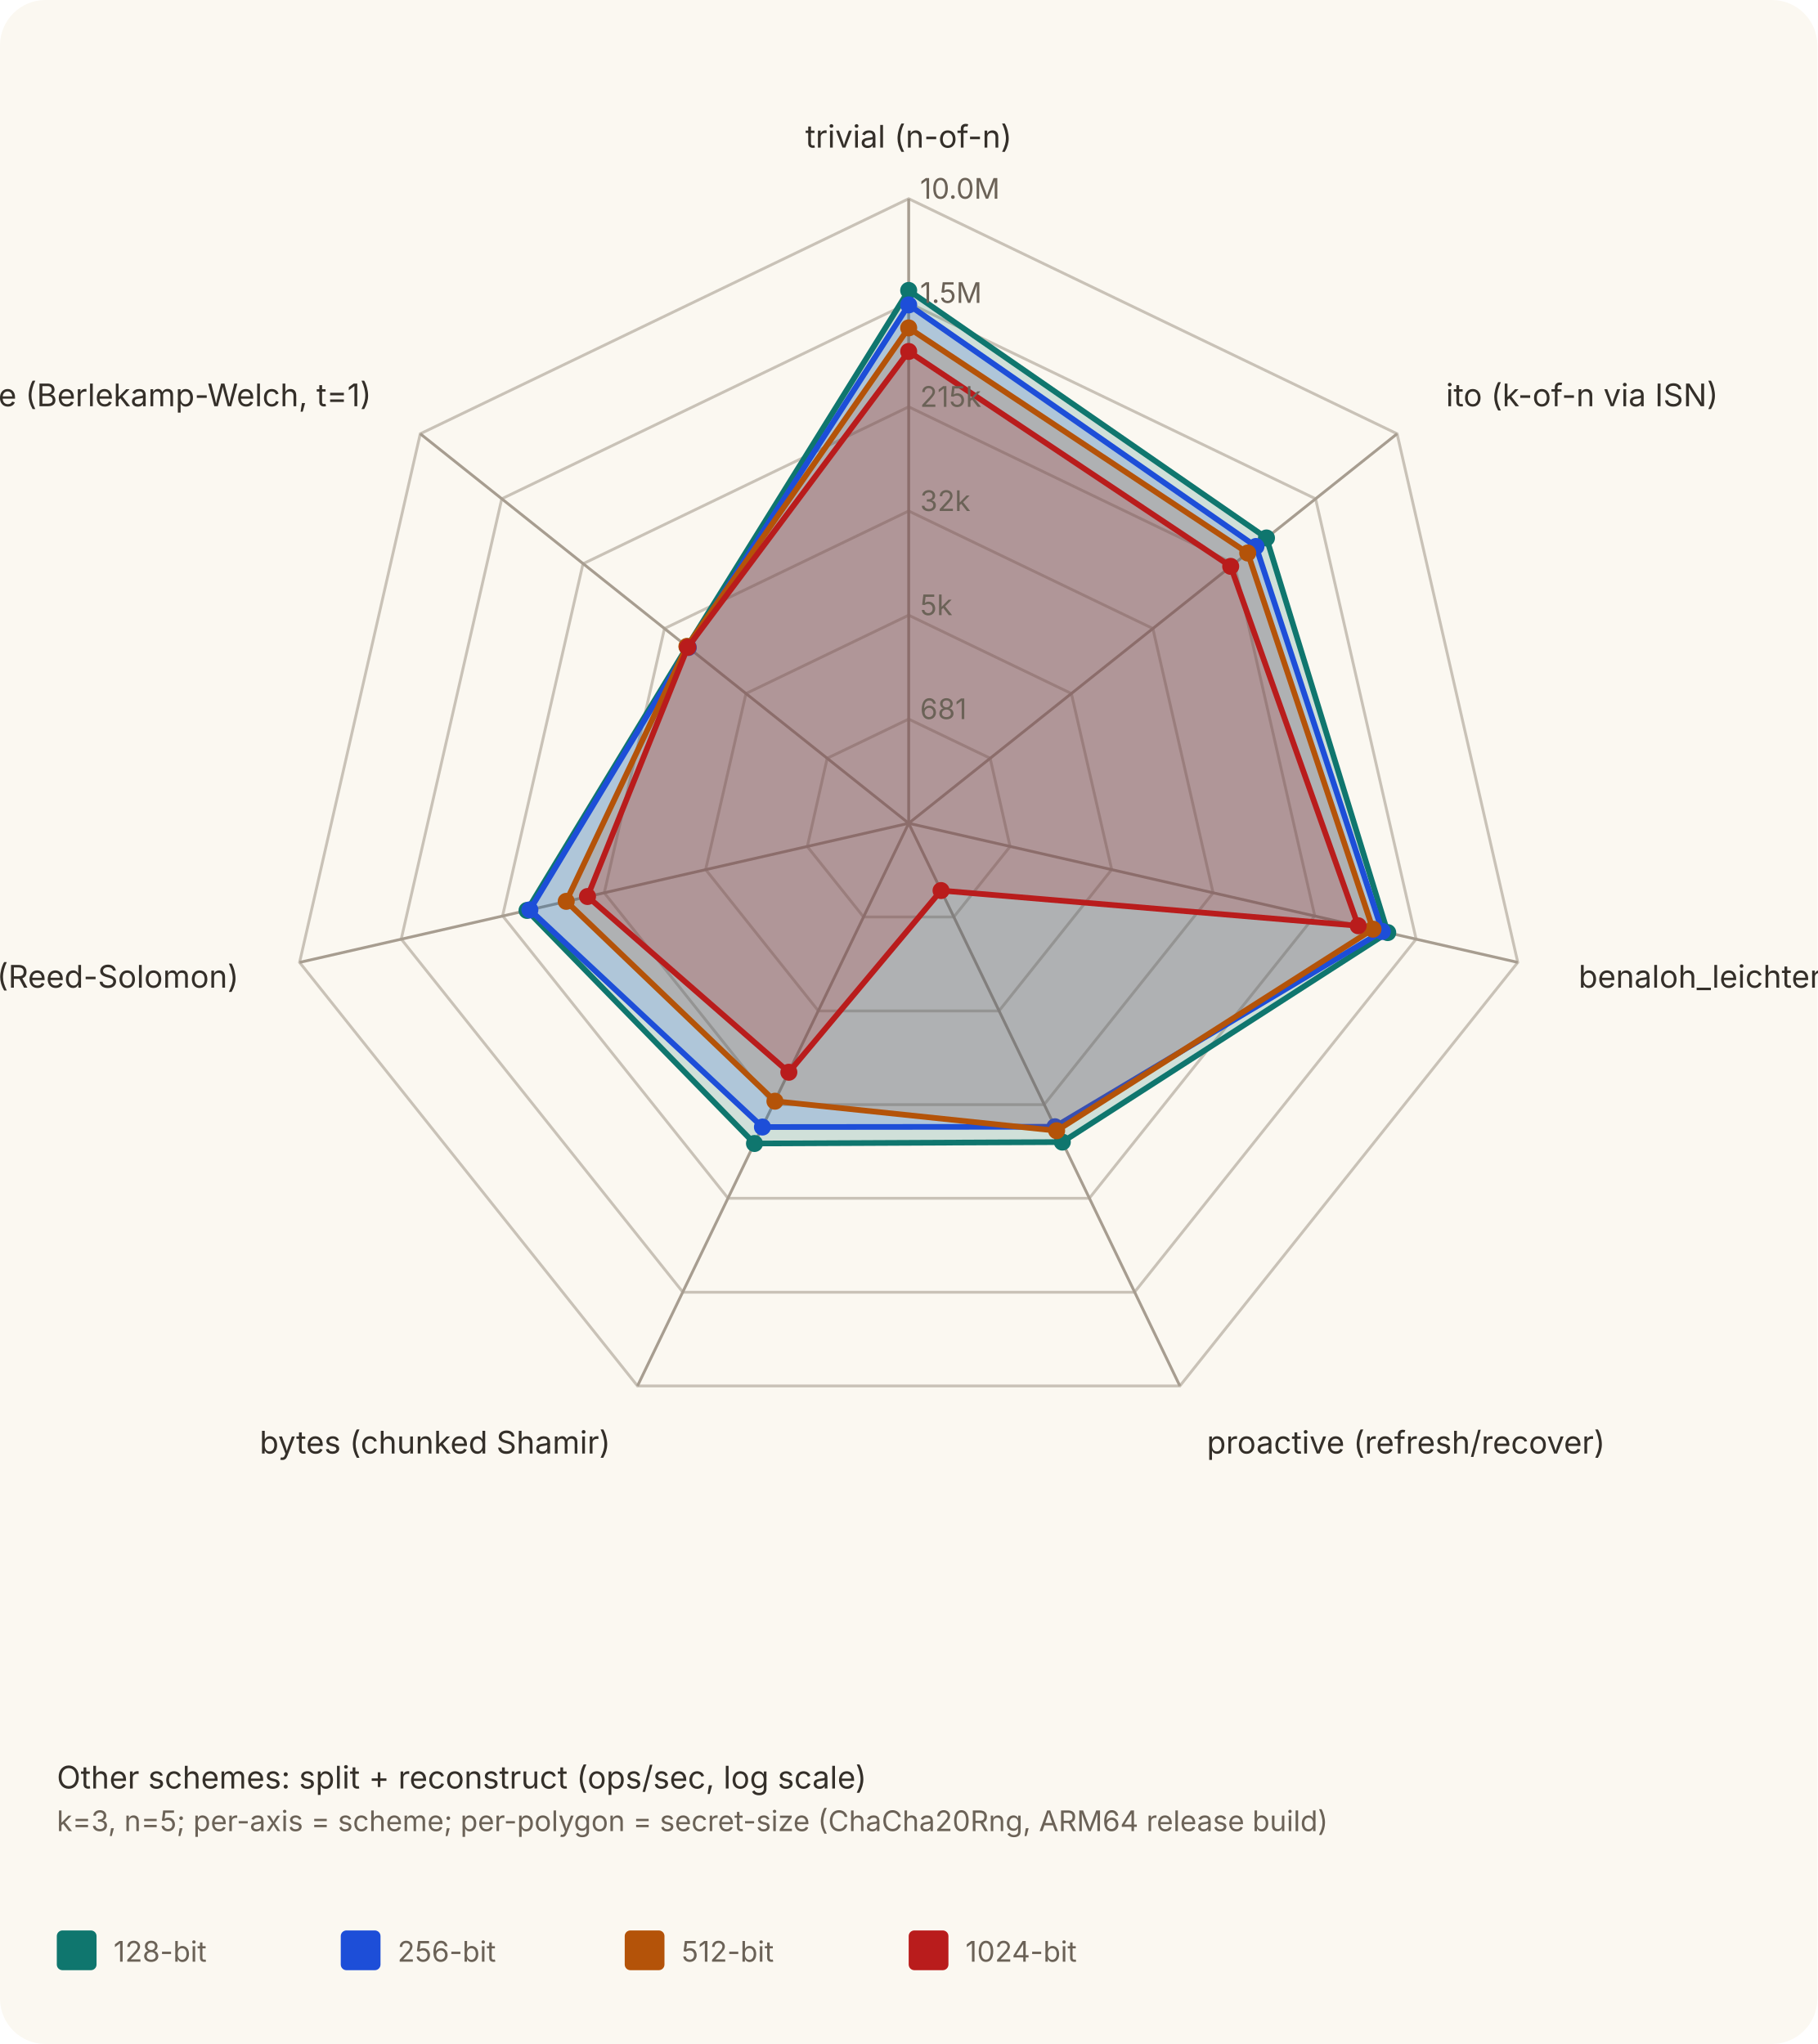
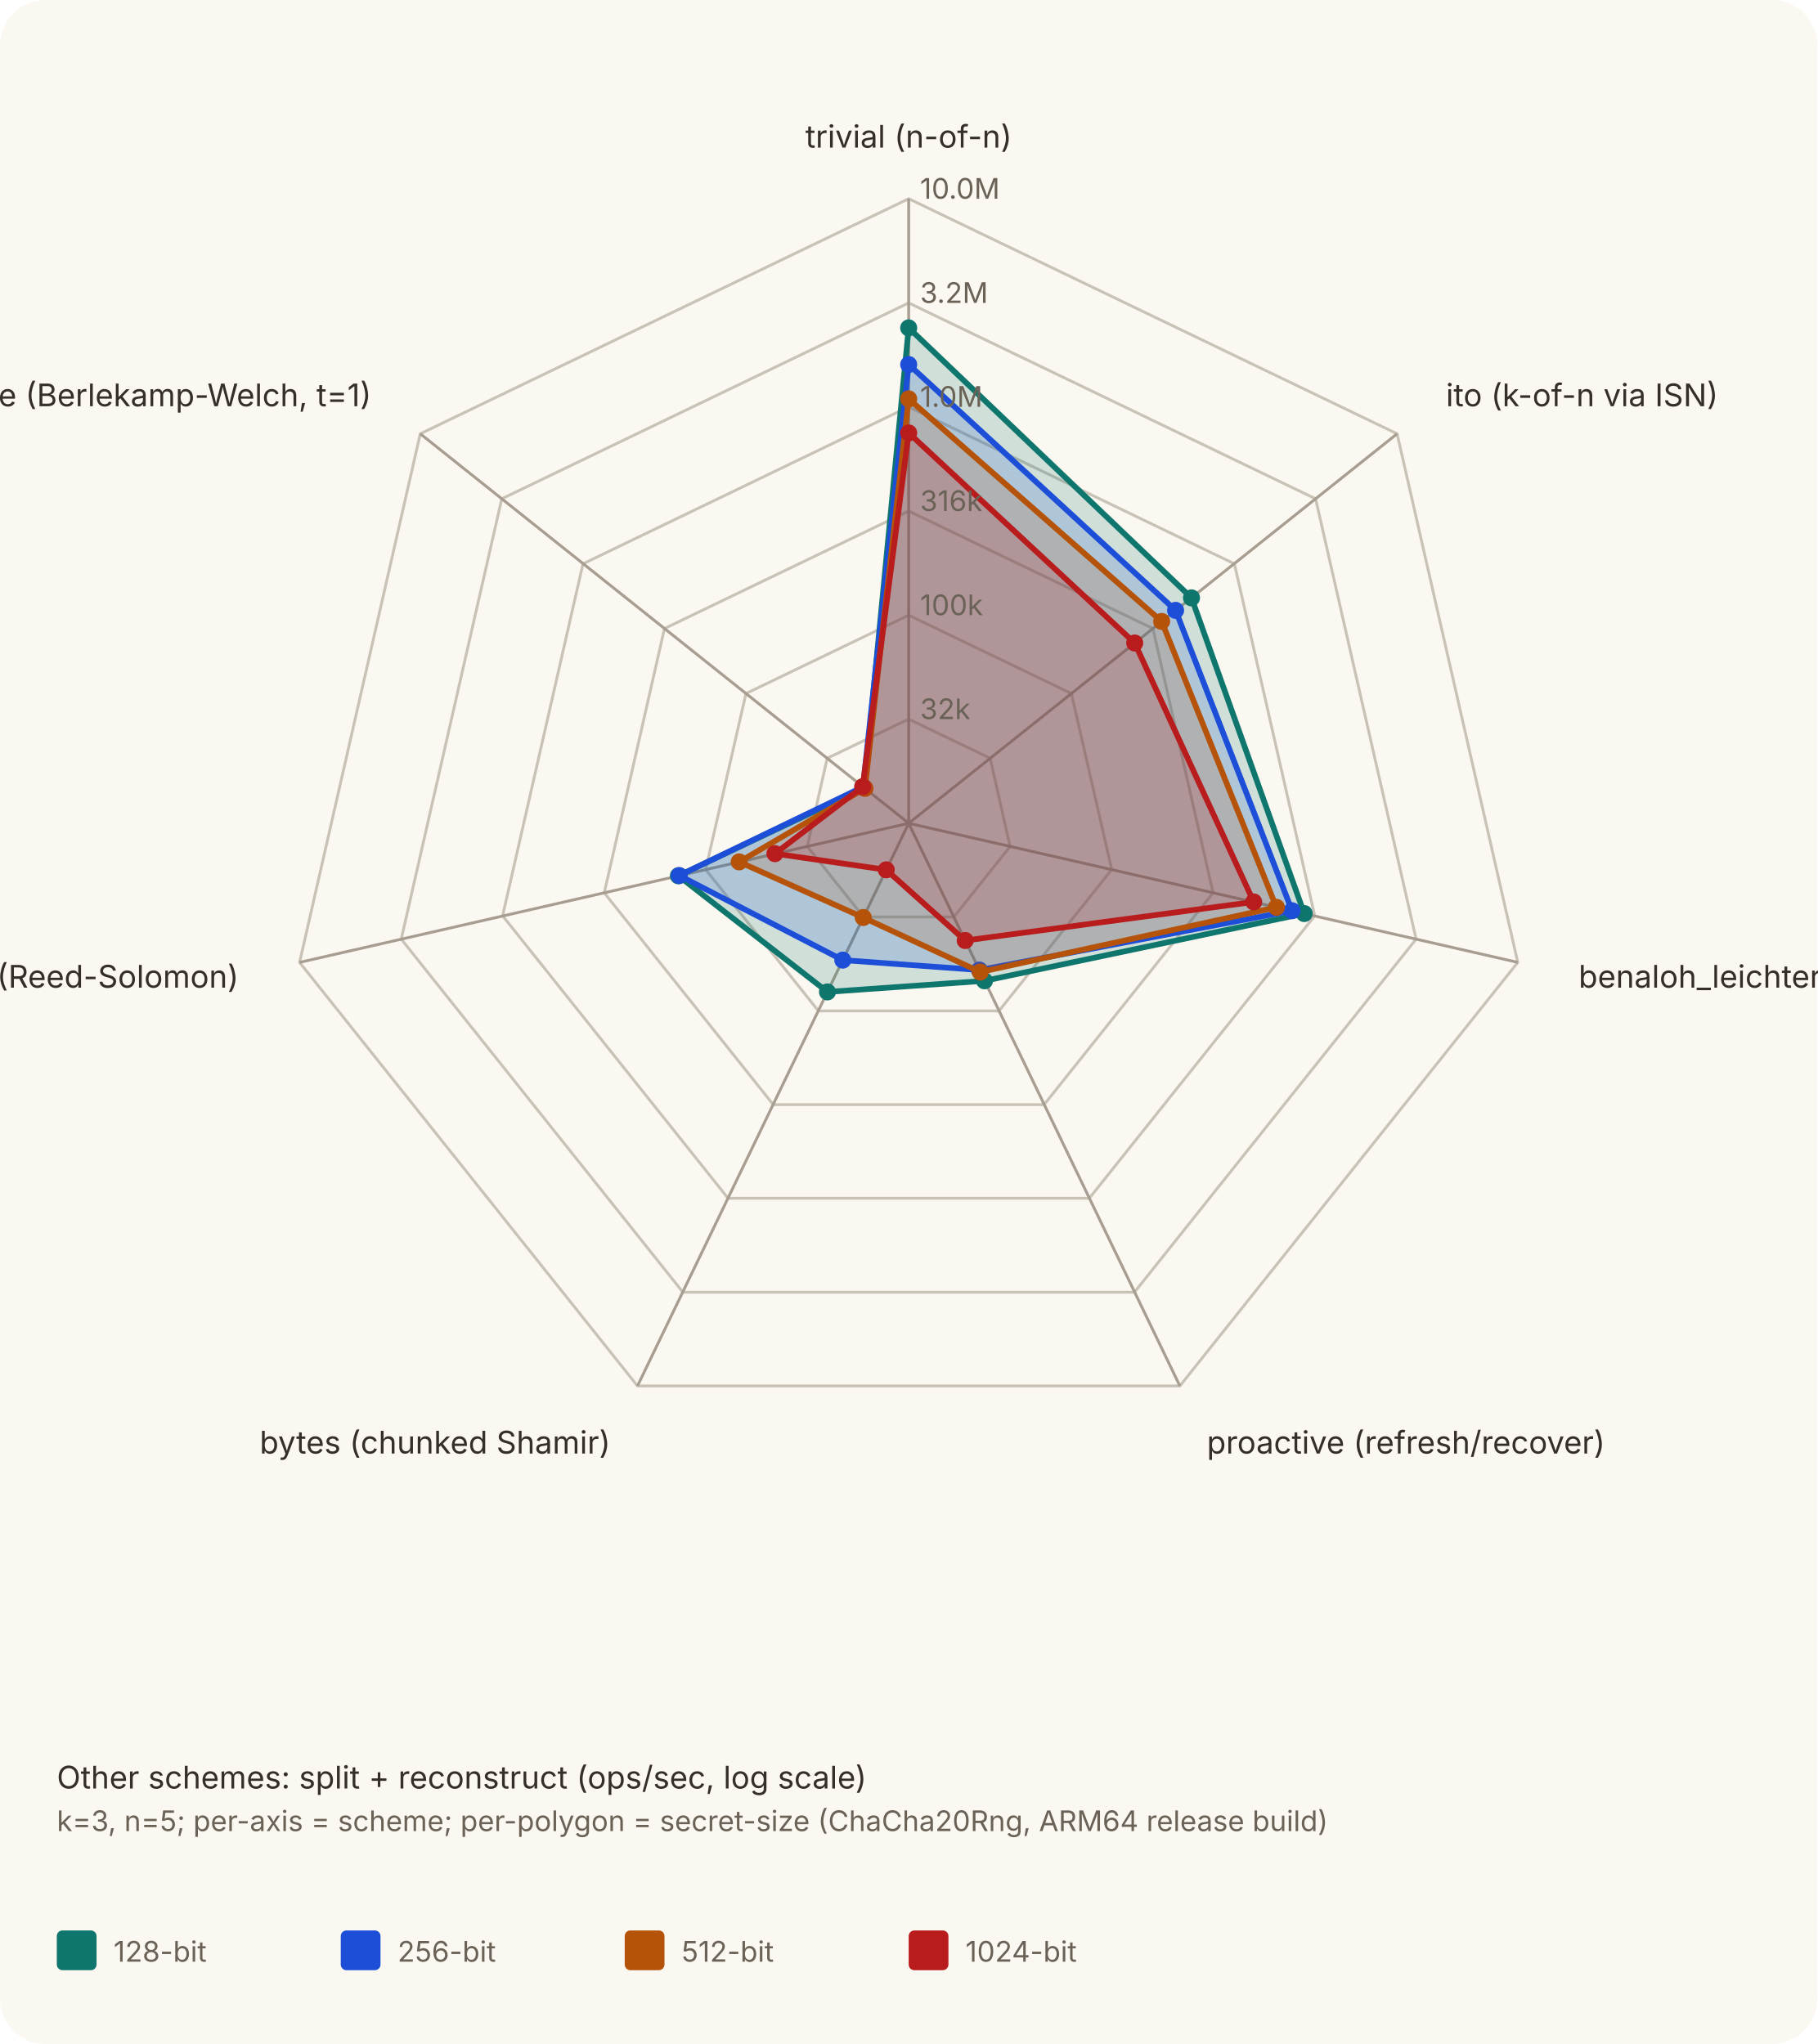
<svg xmlns="http://www.w3.org/2000/svg" width="640" height="720" viewBox="0 0 640 720" role="img" aria-labelledby="title desc">
  <style>
    .bg { fill: #fbf8f1; }
    .grid { fill: none; stroke: #c9c2b7; stroke-width: 1; }
    .axis { stroke: #a79d90; stroke-width: 1; }
    .label { fill: #342f29; font: 11px ui-sans-serif, -apple-system, BlinkMacSystemFont, "Segoe UI", sans-serif; }
    .small { fill: #6b6257; font: 10px ui-sans-serif, -apple-system, BlinkMacSystemFont, "Segoe UI", sans-serif; }
  </style>
  <rect class="bg" x="0" y="0" width="640" height="720" rx="16" />
  <polygon class="grid" points="320.0,253.3 348.7,267.1 355.7,298.2 335.9,323.0 304.1,323.0 284.3,298.2 291.3,267.1" />
  <polygon class="grid" points="320.0,216.7 377.3,244.3 391.5,306.3 351.8,356.1 288.2,356.1 248.5,306.3 262.7,244.3" />
  <polygon class="grid" points="320.0,180.0 406.0,221.4 427.2,314.5 367.7,389.1 272.3,389.1 212.8,314.5 234.0,221.4" />
  <polygon class="grid" points="320.0,143.3 434.7,198.6 463.0,322.6 383.6,422.1 256.4,422.1 177.0,322.6 205.3,198.6" />
  <polygon class="grid" points="320.0,106.7 463.3,175.7 498.7,330.8 399.5,455.2 240.5,455.2 141.3,330.8 176.7,175.7" />
  <polygon class="grid" points="320.0,70.0 492.0,152.8 534.5,339.0 415.5,488.2 224.5,488.2 105.5,339.0 148.0,152.8" />
  <line class="axis" x1="320" y1="290" x2="320.0" y2="70.0" />
  <line class="axis" x1="320" y1="290" x2="492.0" y2="152.8" />
  <line class="axis" x1="320" y1="290" x2="534.5" y2="339.0" />
  <line class="axis" x1="320" y1="290" x2="415.5" y2="488.2" />
  <line class="axis" x1="320" y1="290" x2="224.5" y2="488.2" />
  <line class="axis" x1="320" y1="290" x2="105.5" y2="339.0" />
  <line class="axis" x1="320" y1="290" x2="148.0" y2="152.8" />
-   <polygon points="320.0,102.3 446.0,189.5 488.7,328.5 374.1,402.3 265.7,402.8 185.6,320.7 242.0,227.8" fill="#0f766e" fill-opacity="0.18" stroke="#0f766e" stroke-width="2" />
-   <circle cx="320.0" cy="102.3" r="3" fill="#0f766e" />
-   <circle cx="446.0" cy="189.5" r="3" fill="#0f766e" />
-   <circle cx="488.7" cy="328.5" r="3" fill="#0f766e" />
-   <circle cx="374.1" cy="402.3" r="3" fill="#0f766e" />
-   <circle cx="265.7" cy="402.8" r="3" fill="#0f766e" />
-   <circle cx="185.6" cy="320.7" r="3" fill="#0f766e" />
-   <circle cx="242.0" cy="227.8" r="3" fill="#0f766e" />
-   <polygon points="320.0,107.4 442.3,192.5 486.8,328.1 371.5,396.9 268.5,397.0 186.6,320.5 242.4,228.1" fill="#1d4ed8" fill-opacity="0.18" stroke="#1d4ed8" stroke-width="2" />
-   <circle cx="320.0" cy="107.4" r="3" fill="#1d4ed8" />
-   <circle cx="442.3" cy="192.5" r="3" fill="#1d4ed8" />
-   <circle cx="486.8" cy="328.1" r="3" fill="#1d4ed8" />
-   <circle cx="371.5" cy="396.9" r="3" fill="#1d4ed8" />
-   <circle cx="268.5" cy="397.0" r="3" fill="#1d4ed8" />
-   <circle cx="186.6" cy="320.5" r="3" fill="#1d4ed8" />
-   <circle cx="242.4" cy="228.1" r="3" fill="#1d4ed8" />
-   <polygon points="320.0,115.5 439.4,194.8 483.5,327.3 372.1,398.3 272.9,387.9 199.4,317.5 241.9,227.7" fill="#b45309" fill-opacity="0.18" stroke="#b45309" stroke-width="2" />
-   <circle cx="320.0" cy="115.5" r="3" fill="#b45309" />
-   <circle cx="439.4" cy="194.8" r="3" fill="#b45309" />
-   <circle cx="483.5" cy="327.3" r="3" fill="#b45309" />
-   <circle cx="372.1" cy="398.3" r="3" fill="#b45309" />
-   <circle cx="272.9" cy="387.9" r="3" fill="#b45309" />
-   <circle cx="199.4" cy="317.5" r="3" fill="#b45309" />
-   <circle cx="241.9" cy="227.7" r="3" fill="#b45309" />
-   <polygon points="320.0,123.8 433.4,199.5 478.3,326.1 331.4,313.7 277.8,377.7 206.9,315.8 242.2,228.0" fill="#b91c1c" fill-opacity="0.18" stroke="#b91c1c" stroke-width="2" />
-   <circle cx="320.0" cy="123.8" r="3" fill="#b91c1c" />
-   <circle cx="433.4" cy="199.5" r="3" fill="#b91c1c" />
-   <circle cx="478.3" cy="326.1" r="3" fill="#b91c1c" />
-   <circle cx="331.4" cy="313.7" r="3" fill="#b91c1c" />
-   <circle cx="277.8" cy="377.7" r="3" fill="#b91c1c" />
-   <circle cx="206.9" cy="315.8" r="3" fill="#b91c1c" />
-   <circle cx="242.2" cy="228.0" r="3" fill="#b91c1c" />
+   <polygon points="320.0,115.5 419.6,210.6 459.3,321.8 346.7,345.5 291.4,349.4 238.9,308.5 304.3,277.5" fill="#0f766e" fill-opacity="0.18" stroke="#0f766e" stroke-width="2" />
+   <circle cx="320.0" cy="115.5" r="3" fill="#0f766e" />
+   <circle cx="419.6" cy="210.6" r="3" fill="#0f766e" />
+   <circle cx="459.3" cy="321.8" r="3" fill="#0f766e" />
+   <circle cx="346.7" cy="345.5" r="3" fill="#0f766e" />
+   <circle cx="291.4" cy="349.4" r="3" fill="#0f766e" />
+   <circle cx="238.9" cy="308.5" r="3" fill="#0f766e" />
+   <circle cx="304.3" cy="277.5" r="3" fill="#0f766e" />
+   <polygon points="320.0,128.4 414.0,215.0 455.0,320.8 344.9,341.7 296.8,338.2 239.2,308.4 303.9,277.2" fill="#1d4ed8" fill-opacity="0.18" stroke="#1d4ed8" stroke-width="2" />
+   <circle cx="320.0" cy="128.4" r="3" fill="#1d4ed8" />
+   <circle cx="414.0" cy="215.0" r="3" fill="#1d4ed8" />
+   <circle cx="455.0" cy="320.8" r="3" fill="#1d4ed8" />
+   <circle cx="344.9" cy="341.7" r="3" fill="#1d4ed8" />
+   <circle cx="296.8" cy="338.2" r="3" fill="#1d4ed8" />
+   <circle cx="239.2" cy="308.4" r="3" fill="#1d4ed8" />
+   <circle cx="303.9" cy="277.2" r="3" fill="#1d4ed8" />
+   <polygon points="320.0,140.5 409.1,218.9 449.5,319.6 345.2,342.4 304.0,323.2 260.3,303.6 304.6,277.7" fill="#b45309" fill-opacity="0.18" stroke="#b45309" stroke-width="2" />
+   <circle cx="320.0" cy="140.5" r="3" fill="#b45309" />
+   <circle cx="409.1" cy="218.9" r="3" fill="#b45309" />
+   <circle cx="449.5" cy="319.6" r="3" fill="#b45309" />
+   <circle cx="345.2" cy="342.4" r="3" fill="#b45309" />
+   <circle cx="304.0" cy="323.2" r="3" fill="#b45309" />
+   <circle cx="260.3" cy="303.6" r="3" fill="#b45309" />
+   <circle cx="304.6" cy="277.7" r="3" fill="#b45309" />
+   <polygon points="320.0,152.5 399.6,226.5 441.5,317.7 339.9,331.3 312.1,306.4 272.9,300.7 303.8,277.1" fill="#b91c1c" fill-opacity="0.18" stroke="#b91c1c" stroke-width="2" />
+   <circle cx="320.0" cy="152.5" r="3" fill="#b91c1c" />
+   <circle cx="399.6" cy="226.5" r="3" fill="#b91c1c" />
+   <circle cx="441.5" cy="317.7" r="3" fill="#b91c1c" />
+   <circle cx="339.9" cy="331.3" r="3" fill="#b91c1c" />
+   <circle cx="312.1" cy="306.4" r="3" fill="#b91c1c" />
+   <circle cx="272.9" cy="300.7" r="3" fill="#b91c1c" />
+   <circle cx="303.8" cy="277.1" r="3" fill="#b91c1c" />
  <text class="label" x="320.0" y="52.0" text-anchor="middle">trivial (n-of-n)</text>
  <text class="label" x="509.2" y="143.1" text-anchor="start">ito (k-of-n via ISN)</text>
  <text class="label" x="555.9" y="347.9" text-anchor="start">benaloh_leichter (2-of-3)</text>
  <text class="label" x="425.0" y="512.0" text-anchor="start">proactive (refresh/recover)</text>
  <text class="label" x="215.0" y="512.0" text-anchor="end">bytes (chunked Shamir)</text>
  <text class="label" x="84.1" y="347.9" text-anchor="end">ida (Reed-Solomon)</text>
  <text class="label" x="130.8" y="143.1" text-anchor="end">decode (Berlekamp-Welch, t=1)</text>
-   <text class="small" x="324.0" y="253.3">681</text>
-   <text class="small" x="324.0" y="216.7">5k</text>
-   <text class="small" x="324.0" y="180.0">32k</text>
-   <text class="small" x="324.0" y="143.3">215k</text>
-   <text class="small" x="324.0" y="106.7">1.5M</text>
+   <text class="small" x="324.0" y="253.3">32k</text>
+   <text class="small" x="324.0" y="216.7">100k</text>
+   <text class="small" x="324.0" y="180.0">316k</text>
+   <text class="small" x="324.0" y="143.3">1.0M</text>
+   <text class="small" x="324.0" y="106.7">3.2M</text>
  <text class="small" x="324.0" y="70.0">10.0M</text>
  <text class="label" x="20" y="630" font-weight="bold">Other schemes: split + reconstruct (ops/sec, log scale)</text>
  <text class="small" x="20" y="645">k=3, n=5; per-axis = scheme; per-polygon = secret-size (ChaCha20Rng, ARM64 release build)</text>
  <rect x="20.0" y="680.0" width="14" height="14" fill="#0f766e" rx="2" />
  <text class="small" x="40.0" y="691.0">128-bit</text>
  <rect x="120.0" y="680.0" width="14" height="14" fill="#1d4ed8" rx="2" />
  <text class="small" x="140.0" y="691.0">256-bit</text>
  <rect x="220.0" y="680.0" width="14" height="14" fill="#b45309" rx="2" />
  <text class="small" x="240.0" y="691.0">512-bit</text>
  <rect x="320.0" y="680.0" width="14" height="14" fill="#b91c1c" rx="2" />
  <text class="small" x="340.0" y="691.0">1024-bit</text>
</svg>
